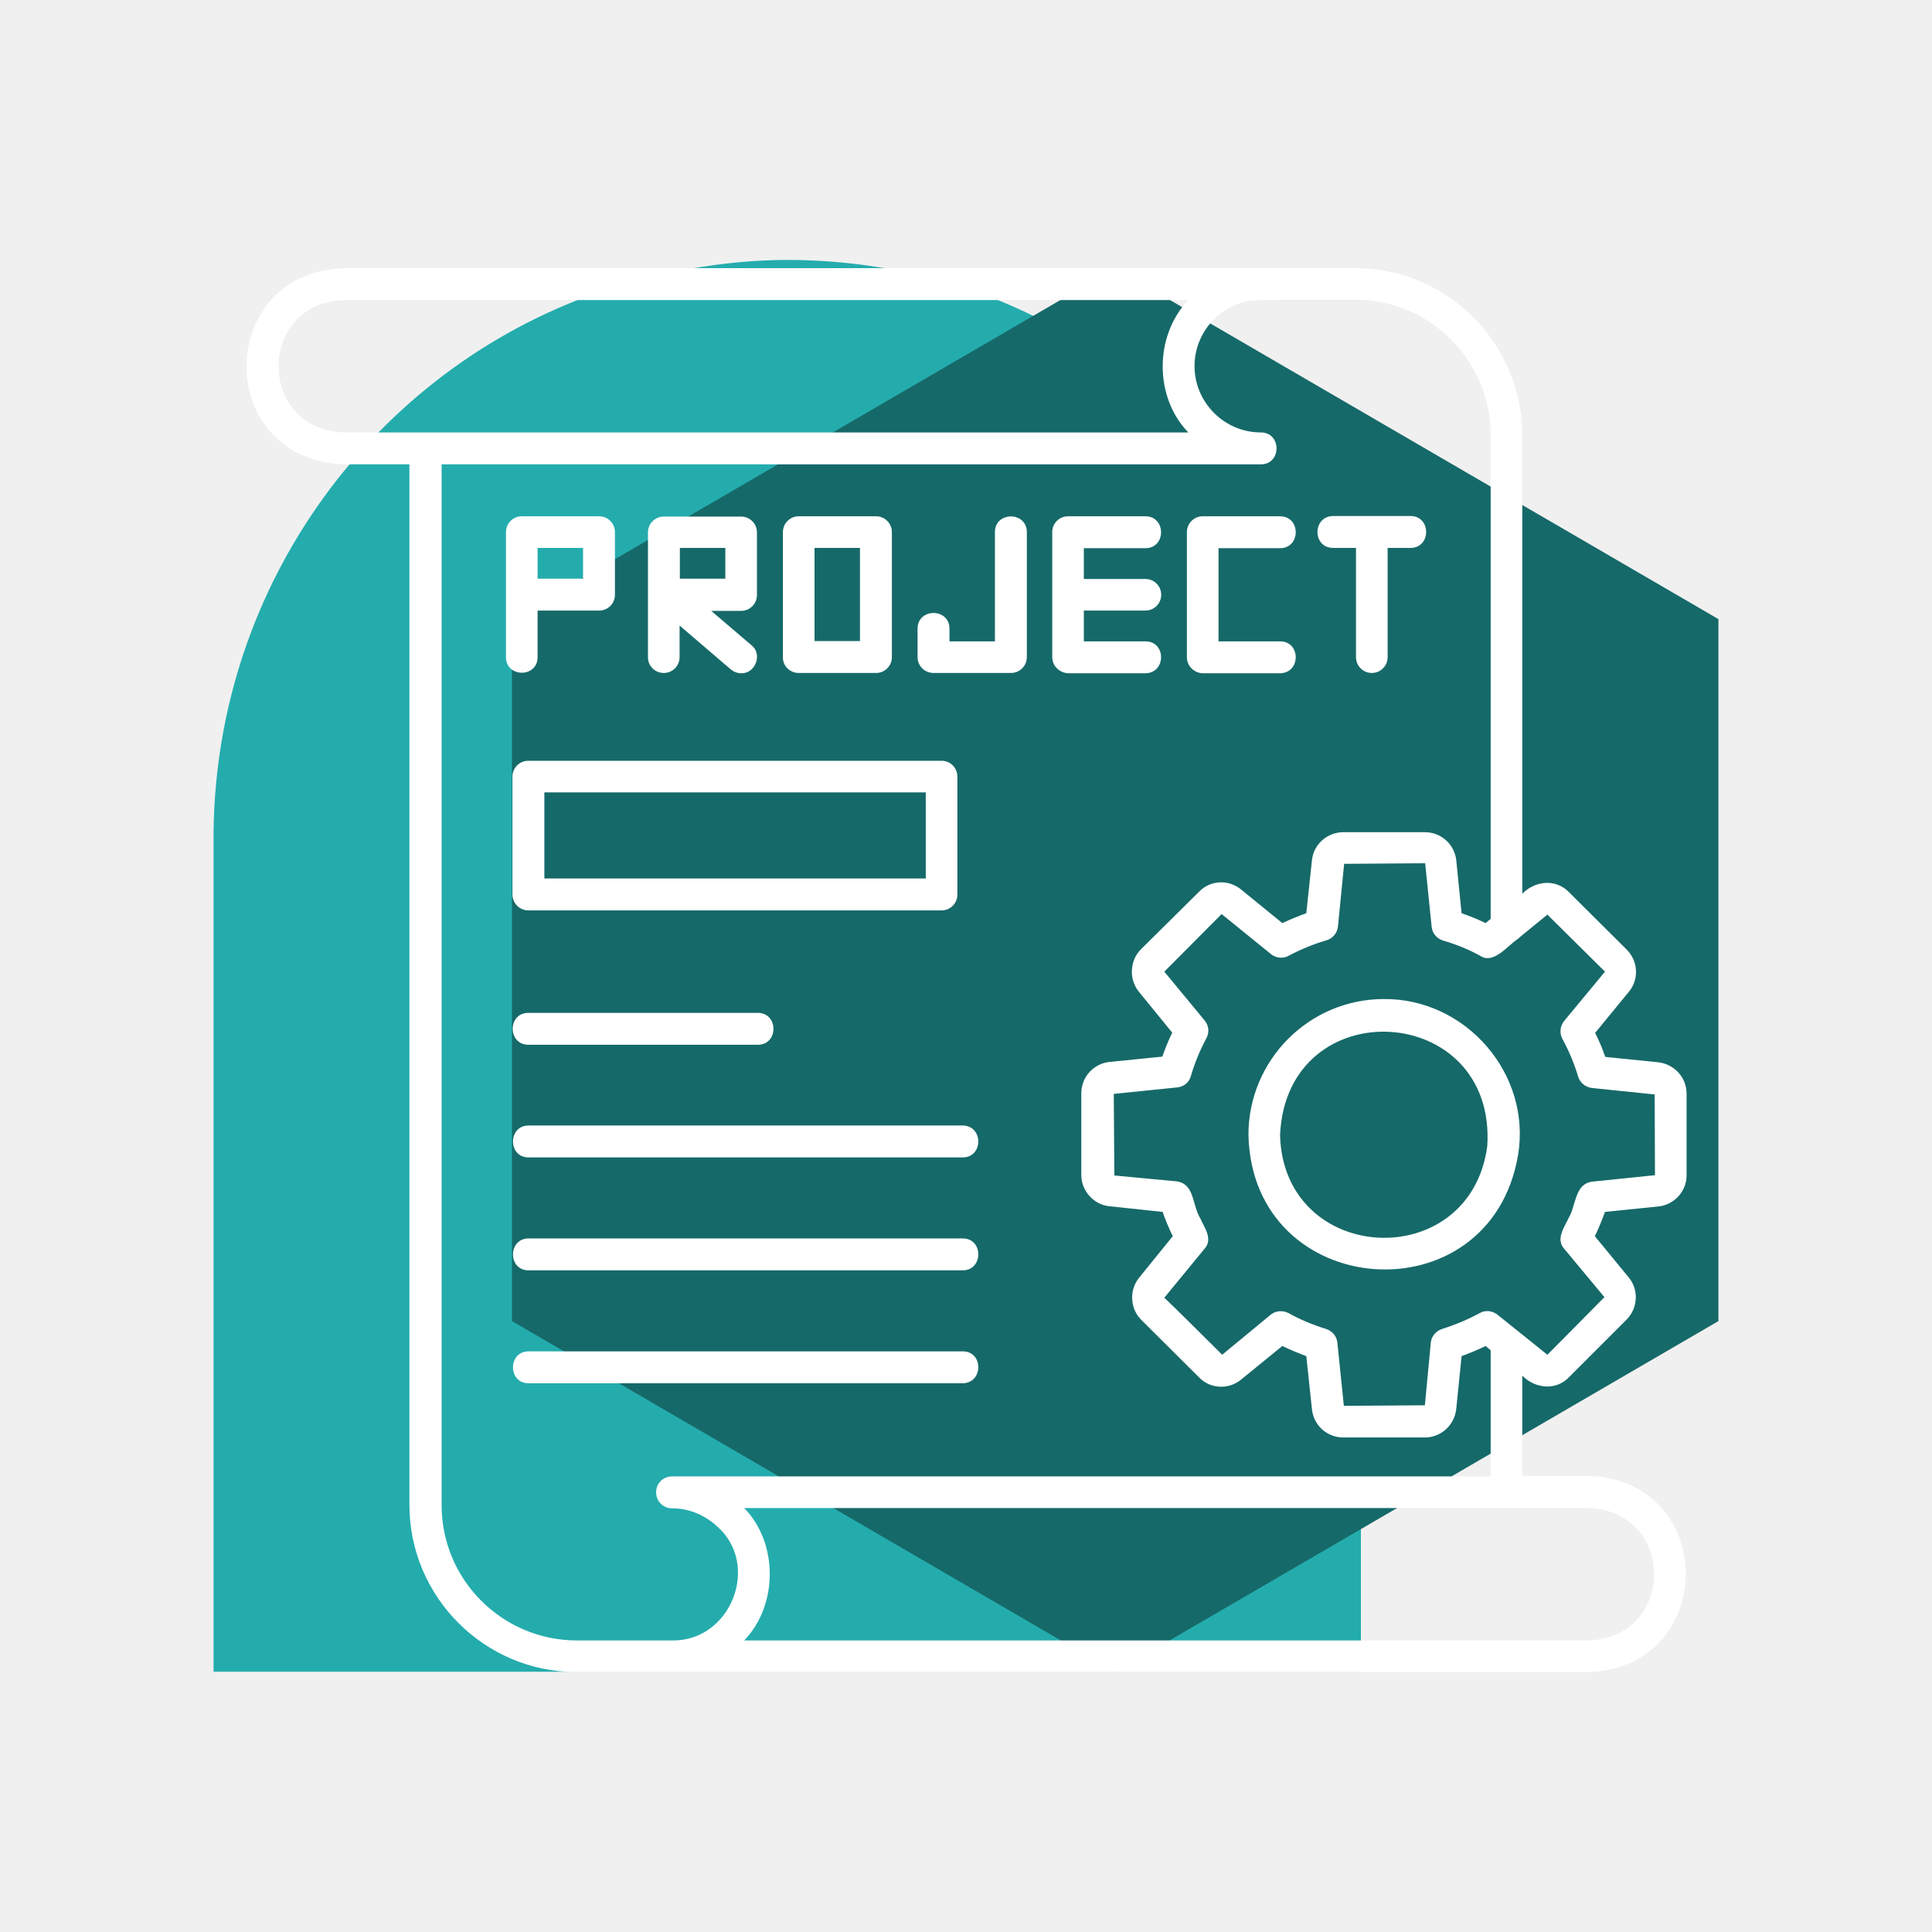
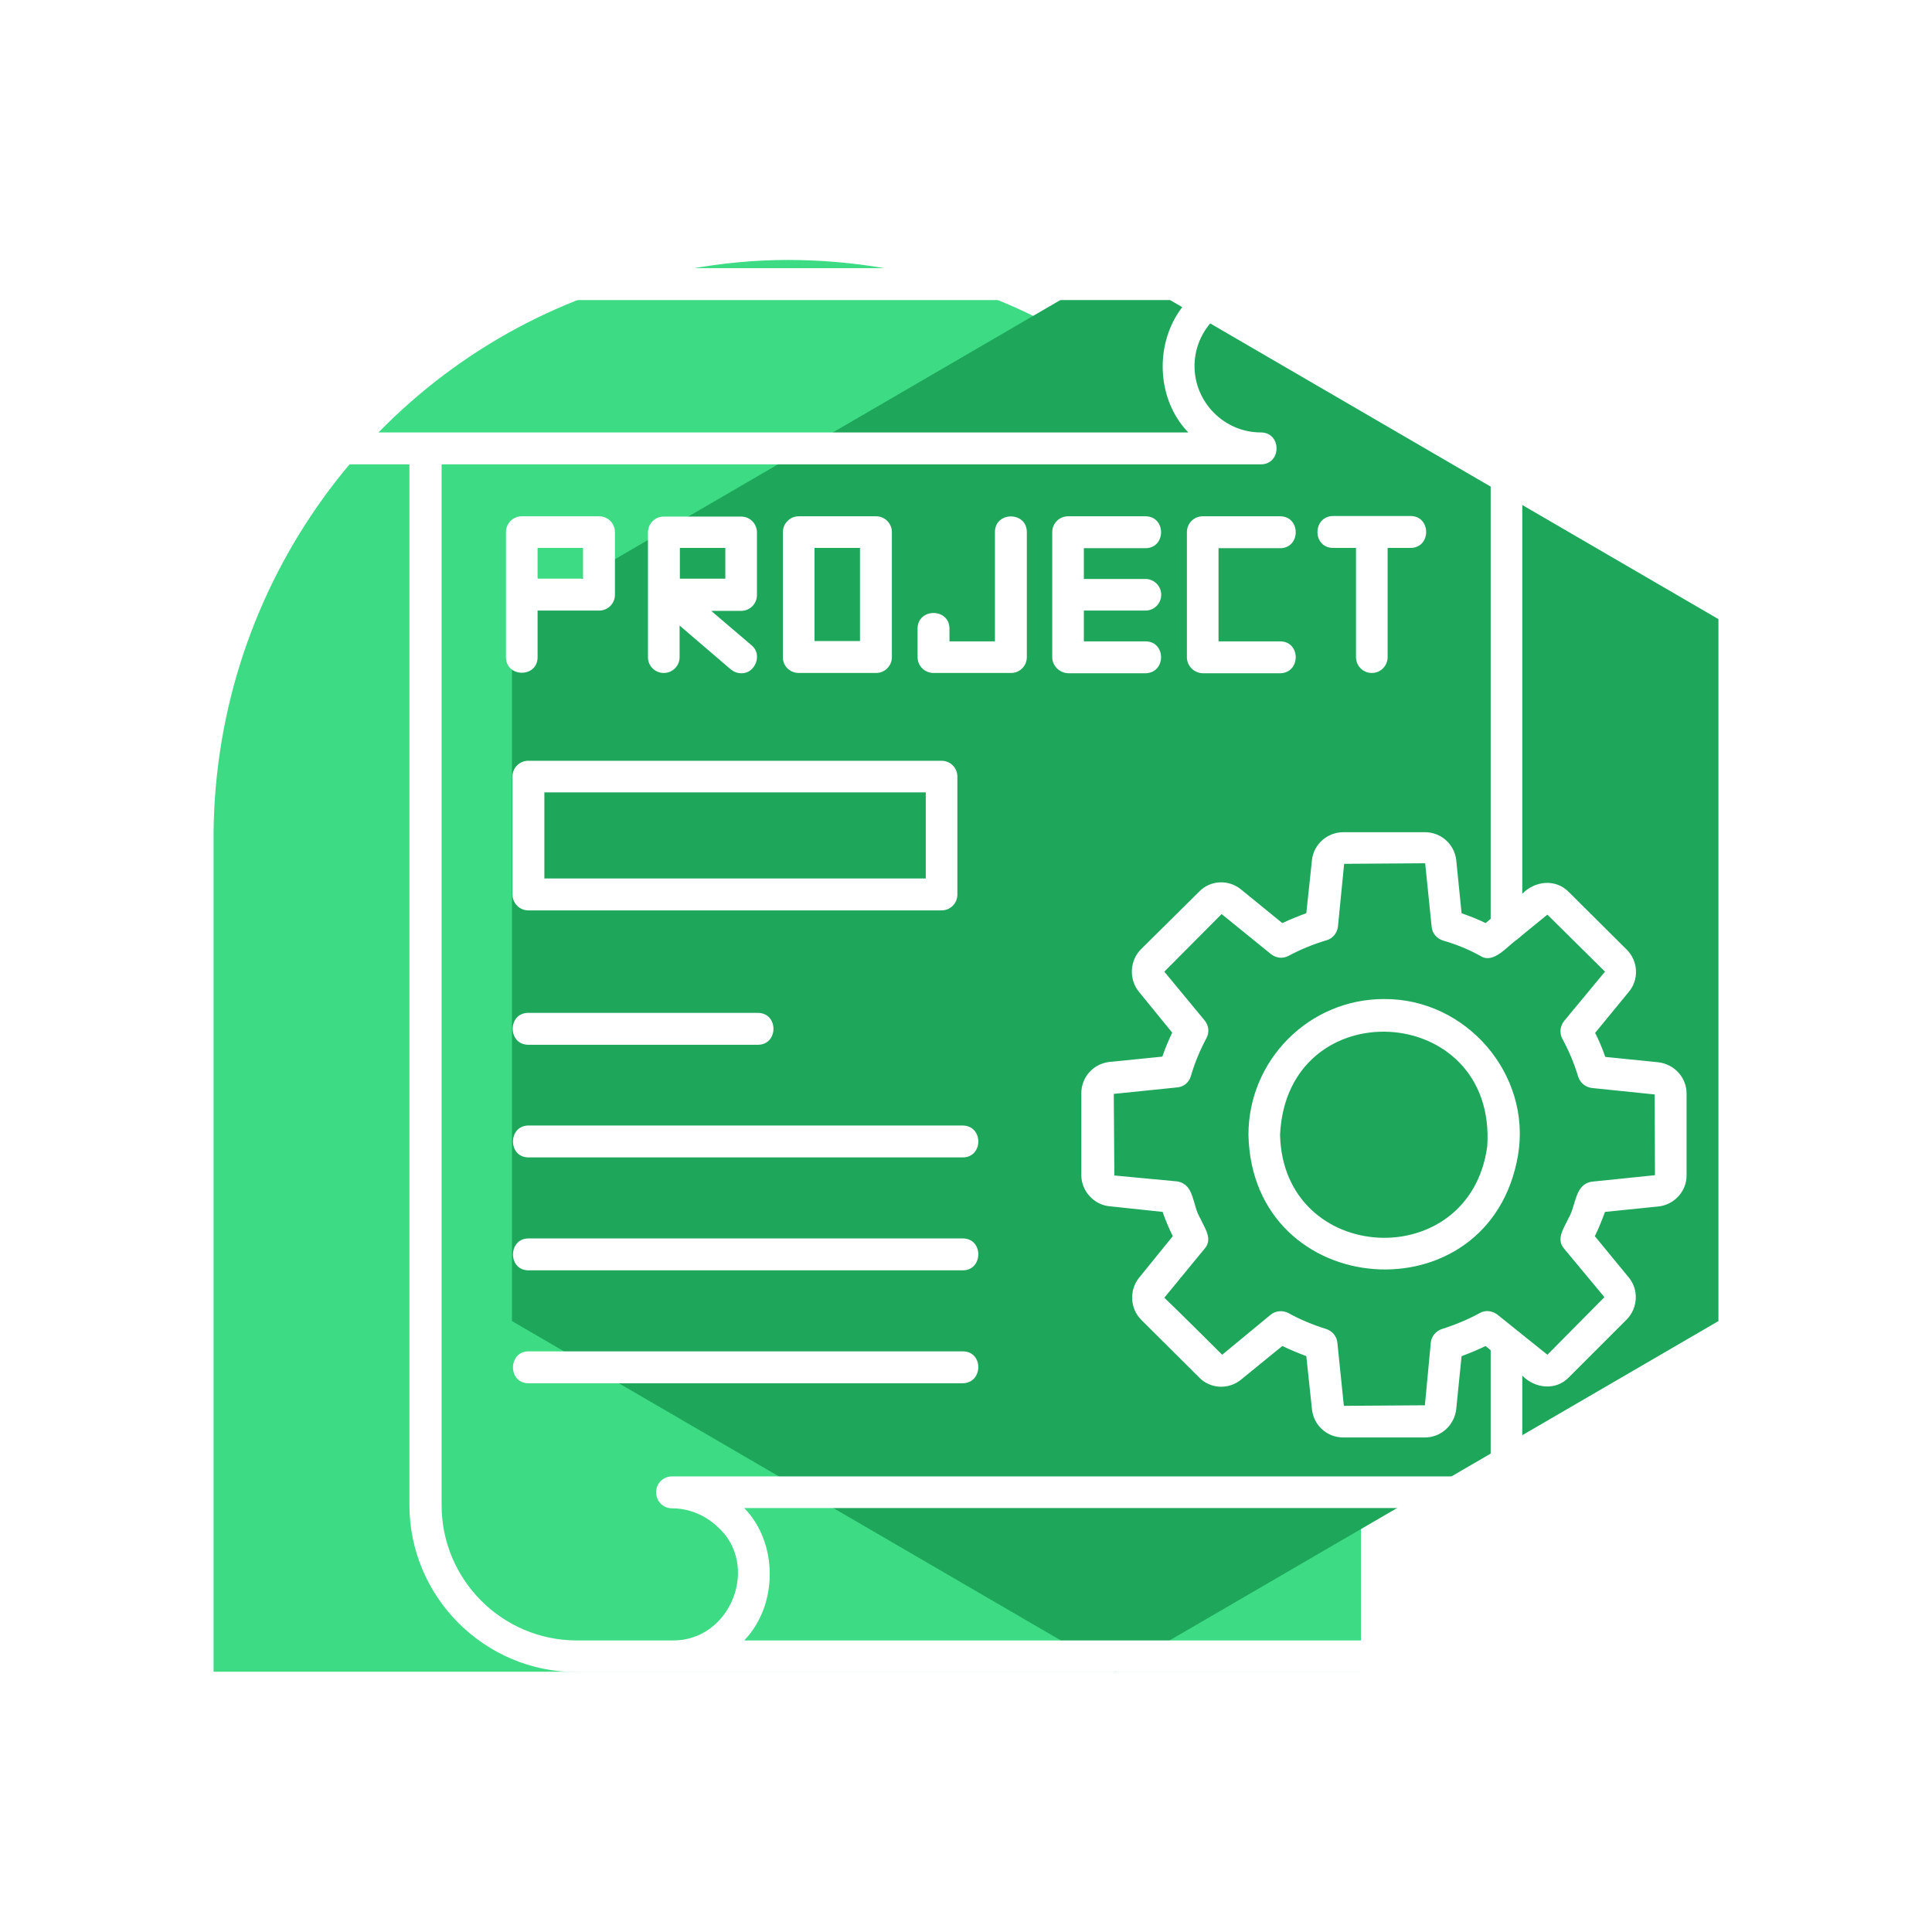
<svg xmlns="http://www.w3.org/2000/svg" width="1080" zoomAndPan="magnify" viewBox="0 0 810 810" height="1080" preserveAspectRatio="xMidYMid meet" version="1.0">
  <defs>
-     <clipPath id="50536c3041">
+     <clipPath id="7dceb77221">
      <path d="M 89.539 108.98 L 570.57 108.98 L 570.57 701 L 89.539 701 Z M 89.539 108.98 " clip-rule="nonzero" />
    </clipPath>
-     <clipPath id="0da90d2f7e">
+     <clipPath id="288e0dcfa2">
      <path d="M 249.969 122.871 C 274.551 114.484 302.668 108.98 330.184 108.98 C 357.703 108.98 384.18 113.699 408.582 122.086 C 409.102 122.348 409.621 122.348 410.141 122.609 C 501.777 156.156 569.273 244.738 570.57 348.258 L 570.57 701.02 L 89.539 701.02 L 89.539 348.52 C 90.836 244.215 157.293 155.629 249.969 122.871 Z M 249.969 122.871 " clip-rule="nonzero" />
    </clipPath>
-     <clipPath id="844463668c">
+     <clipPath id="9ceedc788f">
      <path d="M 214.637 112.422 L 720.461 112.422 L 720.461 701.234 L 214.637 701.234 Z M 214.637 112.422 " clip-rule="nonzero" />
    </clipPath>
-     <clipPath id="fc7d478d20">
+     <clipPath id="c780f4ba35">
      <path d="M 467.547 112.422 L 720.461 259.57 L 720.461 553.871 L 467.547 701.02 L 214.637 553.871 L 214.637 259.57 Z M 467.547 112.422 " clip-rule="nonzero" />
    </clipPath>
-     <clipPath id="cff6928aa7">
+     <clipPath id="c0fa1fa1b6">
      <path d="M 103 112.422 L 708 112.422 L 708 701.172 L 103 701.172 Z M 103 112.422 " clip-rule="nonzero" />
    </clipPath>
  </defs>
-   <g clip-path="url(#50536c3041)">
-     <g clip-path="url(#0da90d2f7e)">
-       <path fill="#24acad" d="M 89.539 108.98 L 570.57 108.98 L 570.57 700.875 L 89.539 700.875 Z M 89.539 108.98 " fill-opacity="1" fill-rule="nonzero" />
+   <rect x="-81" width="972" fill="#ffffff" y="-81" height="972" fill-opacity="1" />
+   <rect x="-81" width="972" fill="#ffffff" y="-81" height="972" fill-opacity="1" />
+   <g clip-path="url(#7dceb77221)">
+     <g clip-path="url(#288e0dcfa2)">
+       <path fill="#3ddc84" d="M 89.539 108.98 L 570.57 108.98 L 570.57 700.875 L 89.539 700.875 Z M 89.539 108.98 " fill-opacity="1" fill-rule="nonzero" />
    </g>
  </g>
-   <g clip-path="url(#844463668c)">
-     <g clip-path="url(#fc7d478d20)">
-       <path fill="#166969" d="M 214.637 112.422 L 720.461 112.422 L 720.461 701.234 L 214.637 701.234 Z M 214.637 112.422 " fill-opacity="1" fill-rule="nonzero" />
+   <g clip-path="url(#9ceedc788f)">
+     <g clip-path="url(#c780f4ba35)">
+       <path fill="#1ea75b" d="M 214.637 112.422 L 720.461 112.422 L 720.461 701.234 L 214.637 701.234 Z M 214.637 112.422 " fill-opacity="1" fill-rule="nonzero" />
    </g>
  </g>
-   <g clip-path="url(#cff6928aa7)">
+   <g clip-path="url(#c0fa1fa1b6)">
    <path fill="#ffffff" d="M 580.227 418.852 C 548.859 418.852 523.414 444.418 523.414 475.781 C 524.953 545.734 624.73 553.07 636.445 484.305 C 642.129 450.336 614.668 418.617 580.227 418.852 Z M 623.547 480.516 C 616.324 534.488 537.973 530.465 536.668 475.781 C 539.512 414.945 627.449 419.918 623.547 480.516 Z M 695.035 505.848 C 701.781 505.254 707.105 499.574 707.105 492.828 L 707.105 458.504 C 707.105 451.754 702.016 446.191 695.27 445.363 L 673.02 443.117 C 671.836 439.684 670.414 436.25 668.758 433.055 L 682.844 415.895 C 687.223 410.684 686.867 402.992 682.016 398.141 L 657.75 373.996 C 652.188 368.312 643.547 369.262 638.223 374.703 L 638.223 182.488 C 638.223 143.906 606.738 112.422 568.152 112.422 C 568.035 112.422 528.504 112.422 528.383 112.422 C 528.383 112.422 144.191 112.422 144.191 112.422 C 89.867 114.316 89.629 192.668 144.191 194.68 L 171.652 194.68 L 171.652 630.949 C 171.652 669.535 203.137 701.02 241.719 701.02 L 281.605 701.02 C 281.605 701.02 665.918 701.02 665.918 701.02 C 720.363 699.125 720.363 620.652 665.918 618.762 C 665.918 618.762 638.223 618.762 638.223 618.762 L 638.223 576.742 C 643.547 582.188 652.305 583.133 657.75 577.453 C 657.75 577.453 682.016 553.188 682.016 553.188 C 686.75 548.336 687.105 540.645 682.844 535.555 L 668.641 518.273 C 670.297 514.961 671.719 511.289 672.902 508.094 Z M 144.312 181.305 C 107.621 180.121 107.621 126.98 144.312 125.797 L 498.203 125.797 C 483.883 140.828 483.883 166.512 498.203 181.305 Z M 281.727 687.762 C 281.727 687.762 241.84 687.762 241.84 687.762 C 210.59 687.762 185.145 662.316 185.145 631.07 L 185.145 194.68 L 528.621 194.68 C 537.379 194.68 537.379 181.305 528.621 181.305 C 513.234 181.305 500.809 168.641 500.809 153.492 C 500.809 140.117 510.395 128.875 522.941 126.27 C 525.188 125.324 564.723 125.797 568.273 125.676 C 599.52 125.676 624.965 151.125 624.965 182.371 L 624.965 385.238 L 622.836 387.012 C 619.52 385.355 616.09 384.055 612.773 382.871 L 610.527 360.5 C 609.695 353.875 604.133 348.902 597.387 348.902 L 563.184 348.902 C 556.555 348.902 550.754 353.875 550.043 360.621 L 547.676 382.871 C 544.363 384.055 540.93 385.477 537.617 387.012 L 520.336 372.93 C 515.012 368.551 507.316 369.023 502.699 373.875 L 478.32 398.02 C 473.703 402.637 473.23 410.449 477.371 415.656 L 491.457 432.938 C 489.918 436.133 488.496 439.566 487.312 442.996 L 464.945 445.246 C 458.316 446.074 453.344 451.637 453.344 458.383 L 453.344 492.707 C 453.344 499.219 458.555 505.137 465.18 505.727 L 487.434 508.094 C 488.496 511.172 490.035 514.961 491.695 518.273 L 477.492 535.789 C 473.348 541 473.82 548.691 478.438 553.309 L 502.582 577.336 C 507.199 582.305 515.012 582.777 520.336 578.398 L 537.617 564.316 C 540.812 565.855 544.246 567.273 547.676 568.574 L 550.043 590.828 C 550.754 597.574 556.316 602.664 563.184 602.664 L 597.387 602.664 C 604.016 602.664 609.695 597.691 610.527 590.828 L 612.773 568.574 C 616.324 567.273 619.641 565.855 622.836 564.316 L 624.965 566.09 L 624.965 618.996 L 281.727 618.996 C 277.938 618.996 274.98 622.074 275.098 625.742 C 275.098 629.414 278.055 632.371 281.727 632.371 C 289.062 632.371 295.691 635.332 300.664 639.945 C 319.008 656.043 306.461 688.238 281.727 687.762 Z M 665.918 632.254 C 702.609 633.438 702.609 686.578 665.918 687.762 C 665.918 687.762 312.023 687.762 312.023 687.762 C 326.348 672.852 326.227 646.812 312.023 632.254 C 328.242 632.254 661.539 632.254 665.918 632.254 Z M 655.738 523.48 C 655.738 523.48 672.664 543.84 672.664 543.84 L 648.754 567.984 L 627.805 551.176 C 625.676 549.52 622.715 549.164 620.469 550.469 C 615.734 553.07 610.406 555.32 604.488 557.215 C 602.004 558.043 600.109 560.289 599.875 562.895 L 597.387 589.172 L 563.418 589.406 L 560.695 562.895 C 560.461 560.289 558.566 558.043 556.082 557.215 C 550.398 555.438 544.953 553.188 540.102 550.469 C 537.734 549.285 534.777 549.52 532.766 551.176 L 512.406 567.984 C 509.094 564.672 491.102 546.797 488.145 544.074 L 505.066 523.48 C 508.617 519.457 504.949 514.723 503.293 510.934 C 499.742 505.137 500.926 496.613 493.586 495.312 C 493.586 495.312 467.191 492.828 467.191 492.828 L 466.957 458.621 L 493.586 455.898 C 496.309 455.66 498.559 453.77 499.27 451.164 C 500.926 445.484 503.176 440.156 505.777 435.305 C 507.082 432.938 506.844 429.977 505.066 427.848 L 488.145 407.371 L 512.168 383.227 L 532.883 400.031 C 535.012 401.691 537.852 402.047 540.219 400.742 C 545.547 397.902 550.871 395.773 556.082 394.234 C 558.684 393.523 560.578 391.273 560.934 388.551 L 563.539 362.16 L 597.508 361.922 L 600.227 388.551 C 600.465 391.273 602.359 393.523 605.082 394.352 C 610.406 395.891 615.734 398.02 620.824 400.863 C 626.266 404.293 632.184 396.363 636.211 393.762 C 636.328 393.523 648.637 383.582 648.754 383.465 L 672.902 407.371 L 655.738 428.086 C 654.082 430.215 653.727 433.055 655.027 435.539 C 657.75 440.512 660 445.84 661.656 451.402 C 662.484 454.004 664.734 455.781 667.336 456.137 L 693.73 458.855 L 693.852 492.707 L 667.336 495.43 C 660.117 496.613 660.828 505.371 657.633 510.699 C 655.855 514.605 652.188 519.457 655.738 523.48 Z M 221.48 381.688 L 394.758 381.688 C 398.426 381.688 401.387 378.73 401.387 375.059 L 401.387 325.586 C 401.387 321.918 398.426 318.957 394.758 318.957 L 221.48 318.957 C 217.812 318.957 214.852 321.918 214.852 325.586 L 214.852 375.059 C 214.852 378.609 217.812 381.688 221.48 381.688 Z M 228.227 332.215 L 388.129 332.215 L 388.129 368.312 L 228.227 368.312 Z M 221.48 424.652 C 221.48 424.652 317.707 424.652 317.707 424.652 C 326.465 424.652 326.465 438.027 317.707 438.027 C 317.707 438.027 221.48 438.027 221.48 438.027 C 212.723 437.906 212.84 424.652 221.48 424.652 Z M 403.633 485.25 C 403.633 485.25 221.598 485.25 221.598 485.25 C 212.84 485.25 212.957 471.875 221.598 471.875 L 403.633 471.875 C 412.395 471.996 412.273 485.25 403.633 485.25 Z M 403.633 519.219 C 412.395 519.219 412.273 532.594 403.633 532.594 C 403.633 532.594 221.598 532.594 221.598 532.594 C 212.84 532.594 212.957 519.219 221.598 519.219 Z M 403.633 579.938 C 403.633 579.938 221.598 579.938 221.598 579.938 C 212.84 579.938 212.957 566.562 221.598 566.562 L 403.633 566.562 C 412.395 566.562 412.273 579.82 403.633 579.938 Z M 334.867 282.148 L 367.297 282.148 C 370.969 282.148 373.926 279.188 373.926 275.52 L 373.926 223.086 C 373.926 219.418 370.969 216.457 367.297 216.457 L 334.867 216.457 C 331.199 216.457 328.242 219.418 328.242 223.086 L 328.242 275.52 C 328.121 279.188 331.199 282.148 334.867 282.148 Z M 341.496 229.715 L 360.551 229.715 L 360.551 268.773 L 341.496 268.773 Z M 497.613 275.52 L 497.613 223.086 C 497.613 219.418 500.57 216.457 504.238 216.457 C 504.238 216.457 536.668 216.457 536.668 216.457 C 545.43 216.457 545.43 229.832 536.668 229.832 L 510.867 229.832 L 510.867 268.891 C 510.867 268.891 536.668 268.891 536.668 268.891 C 545.43 268.891 545.43 282.148 536.668 282.266 L 504.238 282.266 C 500.57 282.148 497.613 279.188 497.613 275.52 Z M 384.699 275.52 C 384.699 275.52 384.699 263.566 384.699 263.566 C 384.699 254.809 398.07 254.809 398.07 263.566 L 398.07 268.891 L 417.129 268.891 L 417.129 223.086 C 417.129 214.328 430.504 214.328 430.504 223.086 C 430.504 223.086 430.504 275.52 430.504 275.52 C 430.504 279.188 427.543 282.148 423.875 282.148 L 391.445 282.148 C 387.656 282.148 384.699 279.188 384.699 275.52 Z M 441.156 275.52 L 441.156 223.086 C 441.156 219.418 444.113 216.457 447.781 216.457 C 447.781 216.457 480.211 216.457 480.211 216.457 C 488.973 216.457 488.973 229.832 480.211 229.832 L 454.41 229.832 L 454.41 242.734 L 480.211 242.734 C 483.883 242.734 486.84 245.695 486.84 249.363 C 486.84 253.031 483.883 255.992 480.211 255.992 L 454.41 255.992 L 454.41 268.891 C 454.41 268.891 480.211 268.891 480.211 268.891 C 488.973 268.891 488.973 282.148 480.211 282.266 L 447.902 282.266 C 444.23 282.148 441.156 279.188 441.156 275.52 Z M 558.922 216.34 C 558.922 216.34 591.352 216.34 591.352 216.34 C 600.109 216.34 600.109 229.715 591.352 229.715 L 581.766 229.715 L 581.766 275.52 C 581.766 279.188 578.805 282.148 575.137 282.148 C 571.469 282.148 568.508 279.188 568.508 275.52 L 568.508 229.715 L 558.922 229.715 C 550.164 229.715 550.164 216.457 558.922 216.34 Z M 225.387 275.52 L 225.387 255.992 L 251.188 255.992 C 254.859 255.992 257.816 253.031 257.816 249.363 L 257.816 223.086 C 257.816 219.418 254.859 216.457 251.188 216.457 L 218.758 216.457 C 215.09 216.457 212.129 219.418 212.129 223.086 L 212.129 275.52 C 212.129 284.16 225.387 284.277 225.387 275.52 Z M 225.387 229.715 L 244.441 229.715 L 244.441 242.617 L 225.387 242.617 Z M 278.293 282.148 C 281.961 282.148 284.922 279.188 284.922 275.52 L 284.922 262.262 L 306.344 280.609 C 307.645 281.676 309.184 282.266 310.723 282.266 C 316.641 282.504 319.836 274.336 315.102 270.547 C 315.102 270.547 298.176 256.109 298.176 256.109 L 310.723 256.109 C 314.391 256.109 317.352 253.148 317.352 249.48 L 317.352 223.207 C 317.352 219.535 314.391 216.578 310.723 216.578 L 278.293 216.578 C 274.625 216.578 271.664 219.535 271.664 223.207 L 271.664 275.637 C 271.664 279.188 274.625 282.148 278.293 282.148 Z M 285.039 229.715 L 304.094 229.715 L 304.094 242.617 L 285.039 242.617 Z M 285.039 229.715 " fill-opacity="1" fill-rule="nonzero" />
  </g>
</svg>
